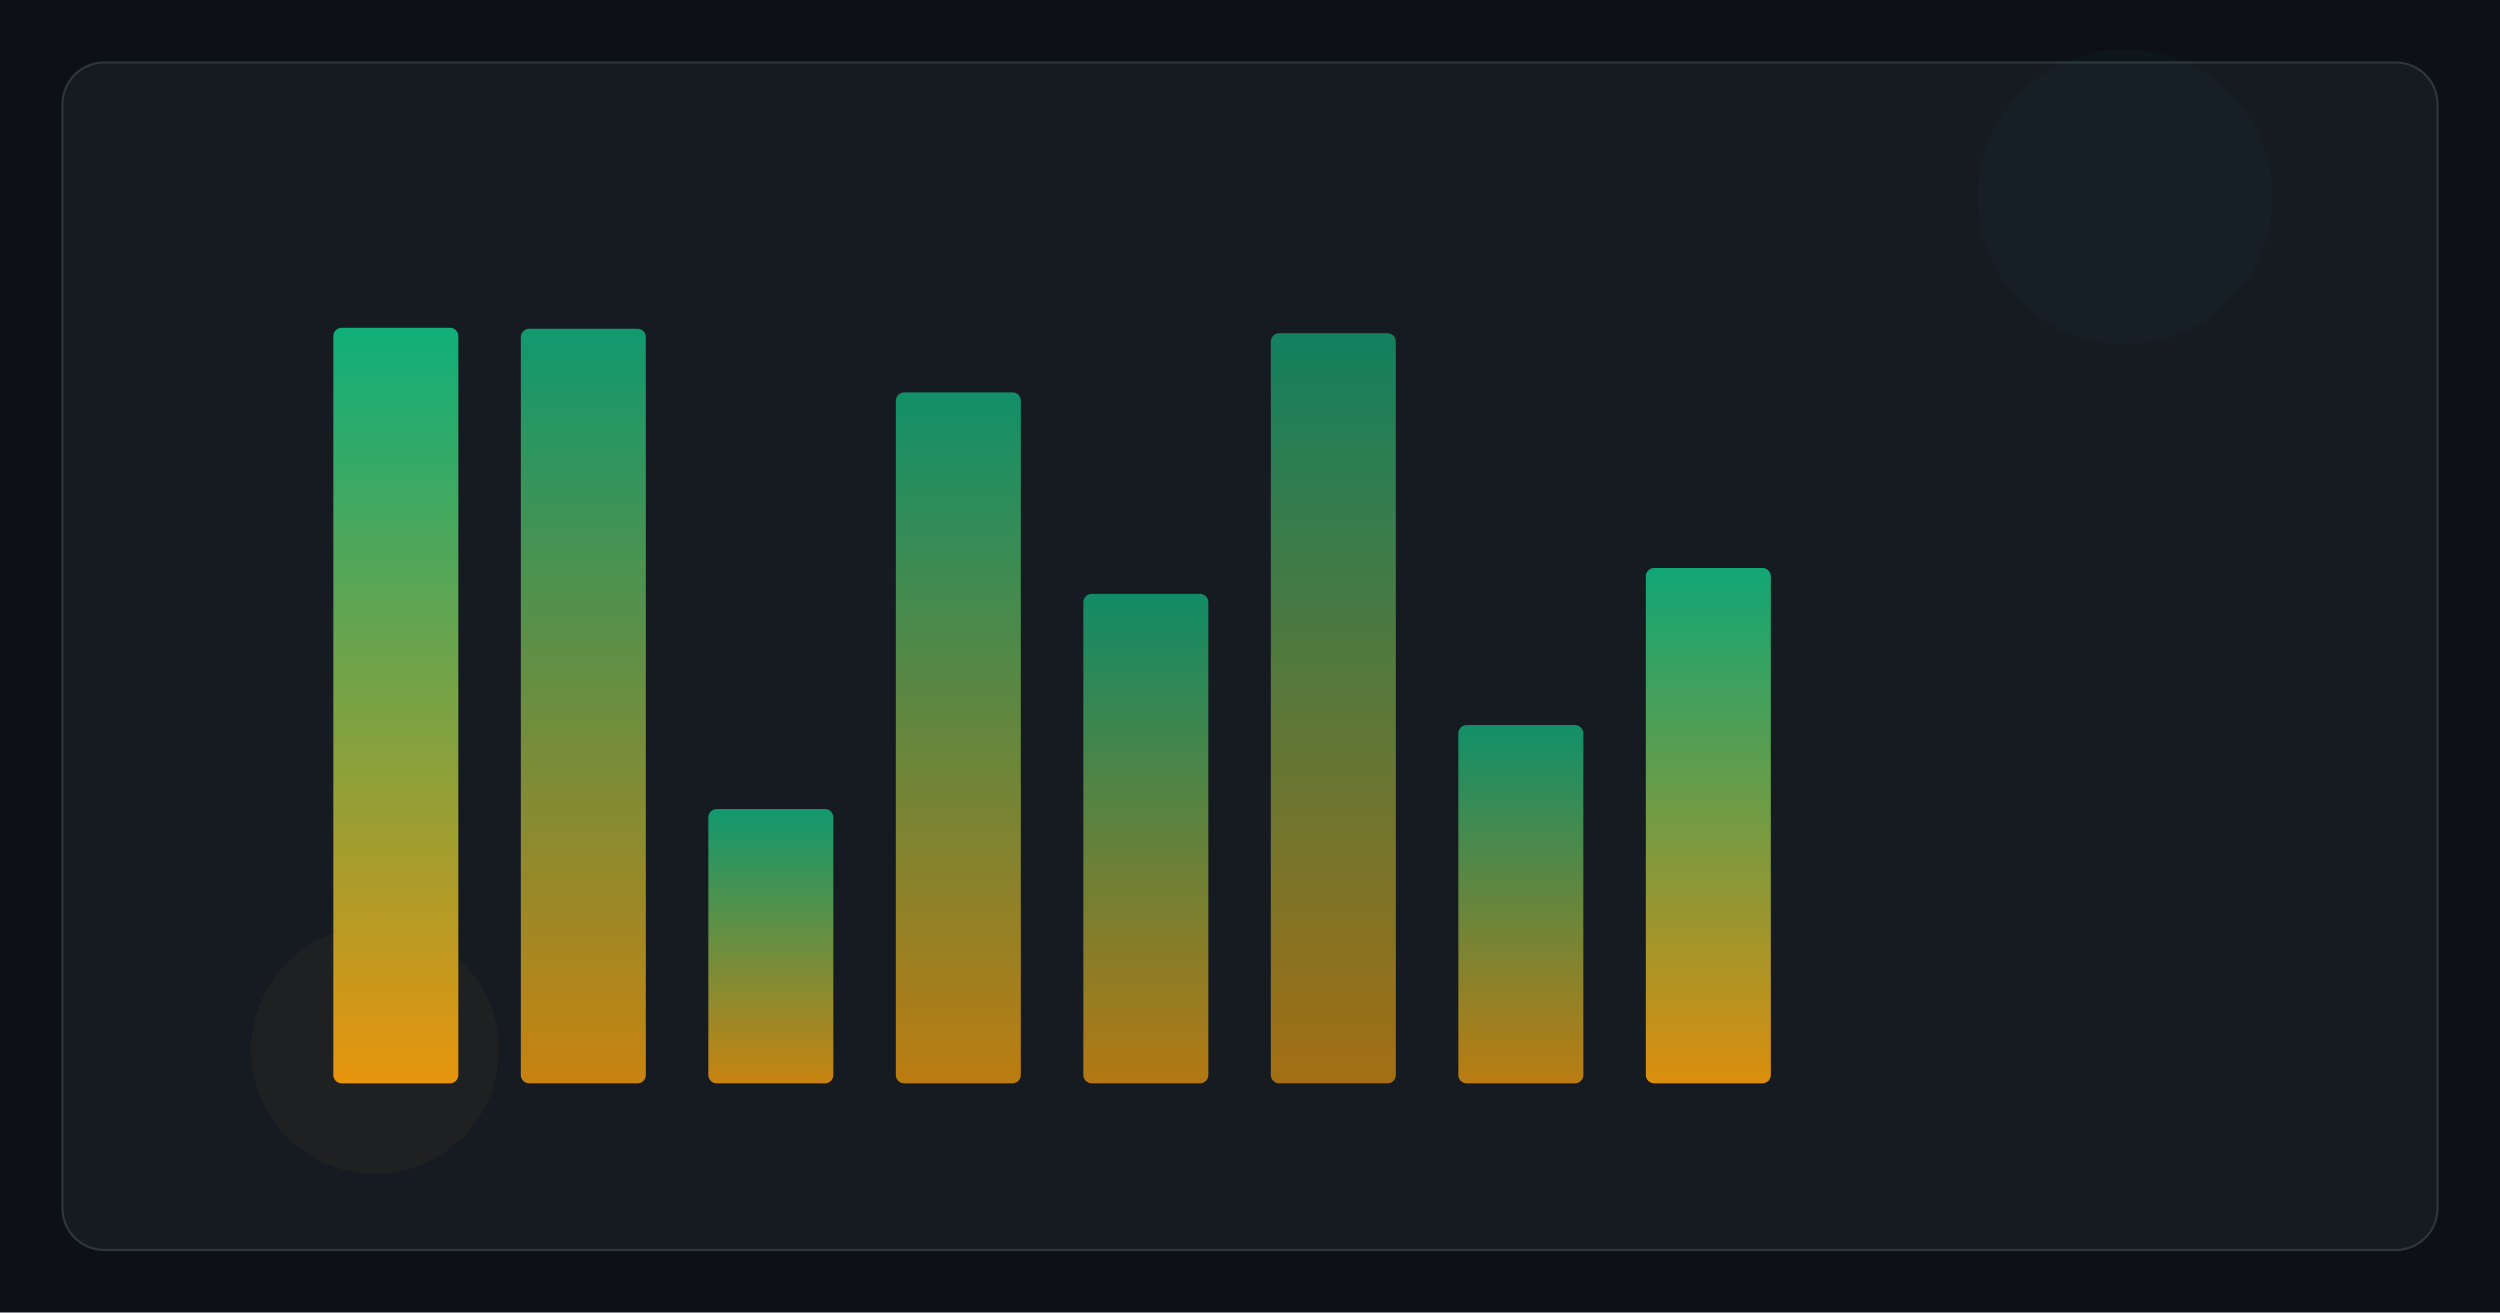
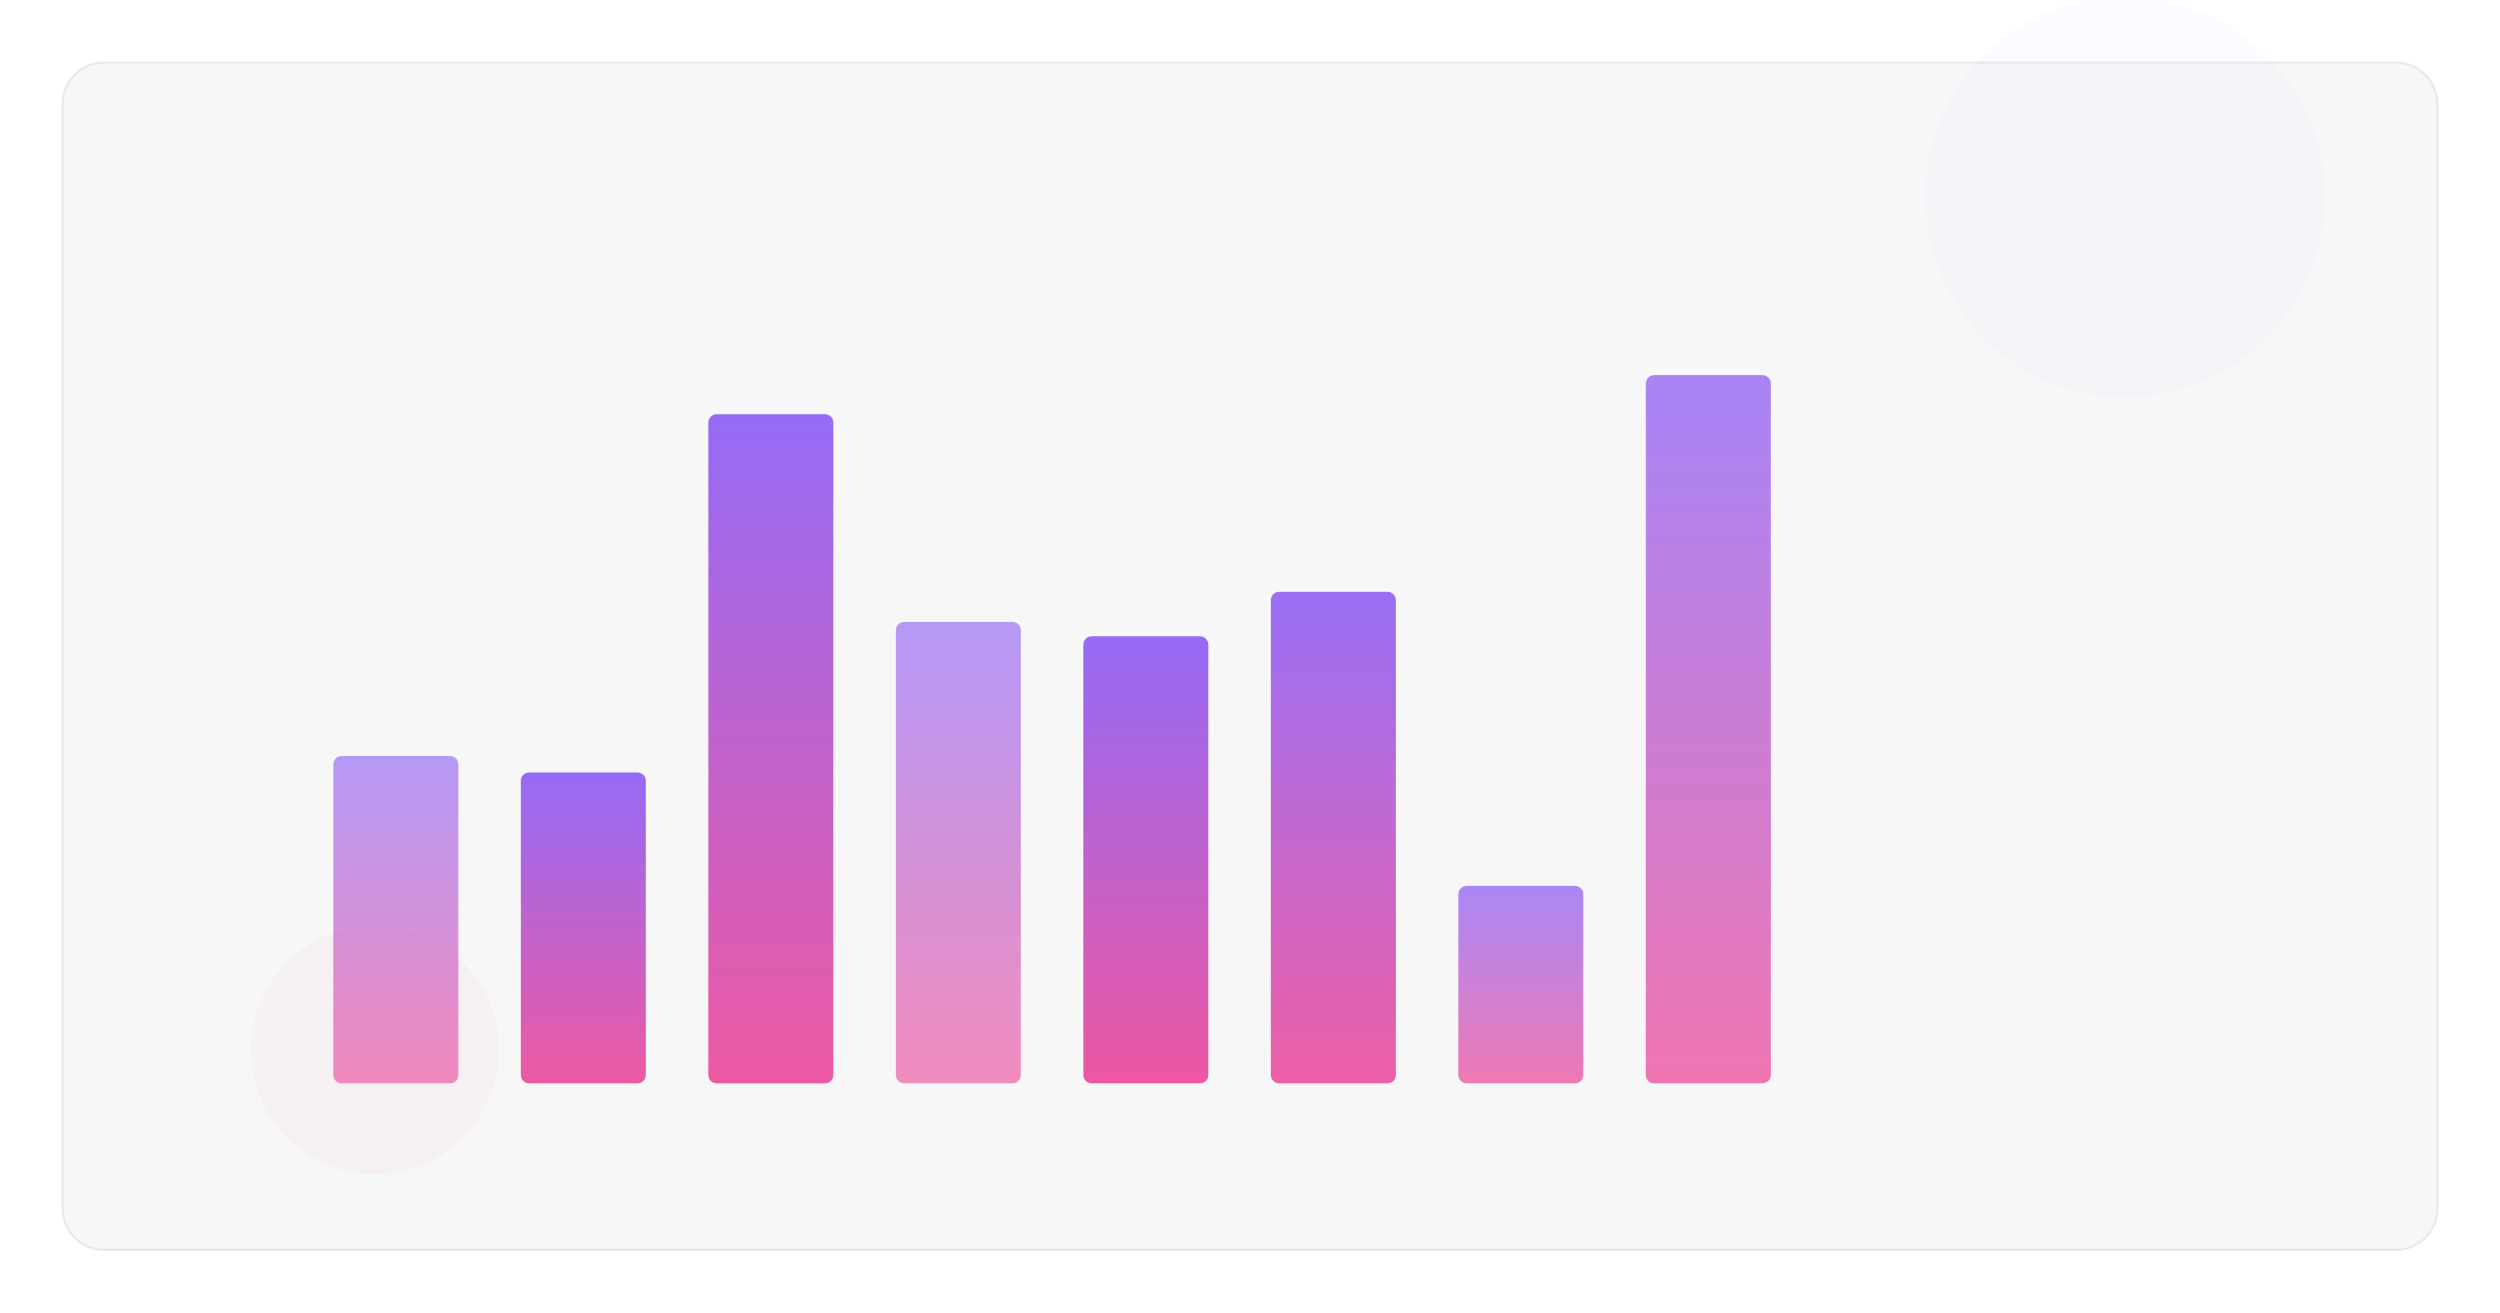
<svg xmlns="http://www.w3.org/2000/svg" viewBox="0 0 1200 630" fill="none">
-   <rect width="1200" height="630" fill="#0d1117" />
-   <rect x="30" y="30" width="1140" height="570" rx="20" fill="#161b22" stroke="#30363d" stroke-width="1" />
+   <rect width="1200" height="630" fill="transparent" />
+   <rect x="30" y="30" width="1140" height="570" rx="20" fill="rgba(128,128,128,0.06)" stroke="rgba(128,128,128,0.15)" stroke-width="1" />
  <defs>
    <linearGradient id="lineGrad" x1="0%" y1="0%" x2="100%" y2="0%">
-       <stop offset="0%" stop-color="#10B981" />
-       <stop offset="100%" stop-color="#F59E0B" />
+       <stop offset="0%" stop-color="#8B5CF6" />
+       <stop offset="100%" stop-color="#EC4899" />
    </linearGradient>
    <linearGradient id="areaGrad" x1="0%" y1="0%" x2="0%" y2="100%">
-       <stop offset="0%" stop-color="#10B981" stop-opacity="0.3" />
-       <stop offset="100%" stop-color="#10B981" stop-opacity="0" />
+       <stop offset="0%" stop-color="#8B5CF6" stop-opacity="0.3" />
+       <stop offset="100%" stop-color="#8B5CF6" stop-opacity="0" />
    </linearGradient>
    <linearGradient id="barGrad" x1="0%" y1="0%" x2="0%" y2="100%">
-       <stop offset="0%" stop-color="#10B981" />
-       <stop offset="100%" stop-color="#F59E0B" />
+       <stop offset="0%" stop-color="#8B5CF6" />
+       <stop offset="100%" stop-color="#EC4899" />
    </linearGradient>
  </defs>
-   <circle cx="1020" cy="94.5" r="70.765" fill="#10B981" opacity="0.03" />
-   <circle cx="180" cy="504" r="59.427" fill="#F59E0B" opacity="0.04" />
-   <rect x="160" y="157.33" width="60" height="362.67" rx="4" fill="url(#barGrad)" opacity="0.93" />
-   <rect x="250" y="157.802" width="60" height="362.198" rx="4" fill="url(#barGrad)" opacity="0.80" />
-   <rect x="340" y="388.356" width="60" height="131.644" rx="4" fill="url(#barGrad)" opacity="0.80" />
-   <rect x="430" y="188.351" width="60" height="331.649" rx="4" fill="url(#barGrad)" opacity="0.74" />
-   <rect x="520" y="285.046" width="60" height="234.954" rx="4" fill="url(#barGrad)" opacity="0.71" />
-   <rect x="610" y="159.929" width="60" height="360.071" rx="4" fill="url(#barGrad)" opacity="0.64" />
-   <rect x="700" y="348.032" width="60" height="171.968" rx="4" fill="url(#barGrad)" opacity="0.74" />
-   <rect x="790" y="272.634" width="60" height="247.366" rx="4" fill="url(#barGrad)" opacity="0.88" />
+   <circle cx="1020" cy="94.5" r="95.895" fill="#8B5CF6" opacity="0.03" />
+   <circle cx="180" cy="504" r="59.58" fill="#EC4899" opacity="0.04" />
+   <rect x="160" y="362.87" width="60" height="157.13" rx="4" fill="url(#barGrad)" opacity="0.61" />
+   <rect x="250" y="370.784" width="60" height="149.216" rx="4" fill="url(#barGrad)" opacity="0.90" />
+   <rect x="340" y="198.814" width="60" height="321.186" rx="4" fill="url(#barGrad)" opacity="0.90" />
+   <rect x="430" y="298.53" width="60" height="221.47" rx="4" fill="url(#barGrad)" opacity="0.61" />
+   <rect x="520" y="305.422" width="60" height="214.578" rx="4" fill="url(#barGrad)" opacity="0.91" />
+   <rect x="610" y="284.069" width="60" height="235.931" rx="4" fill="url(#barGrad)" opacity="0.87" />
+   <rect x="700" y="425.225" width="60" height="94.775" rx="4" fill="url(#barGrad)" opacity="0.72" />
+   <rect x="790" y="180.064" width="60" height="339.936" rx="4" fill="url(#barGrad)" opacity="0.74" />
</svg>
